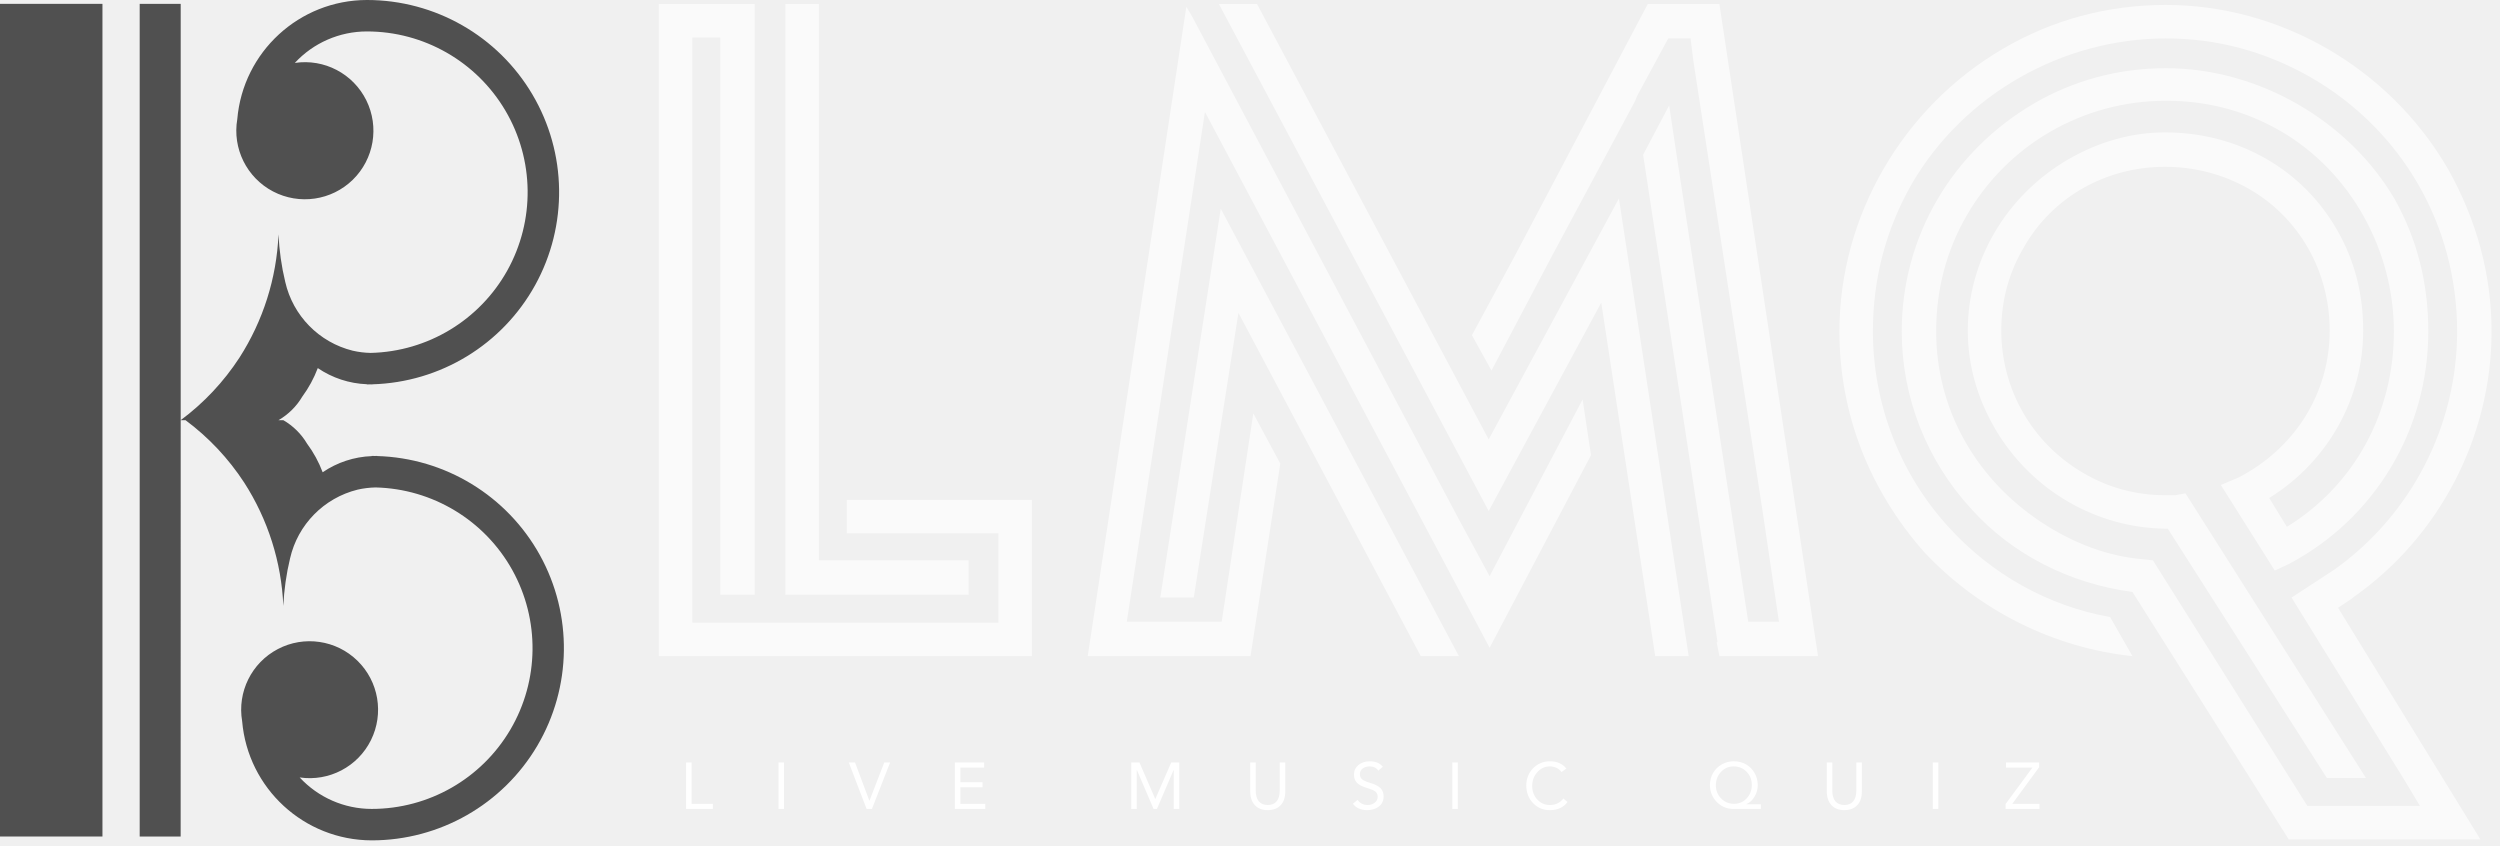
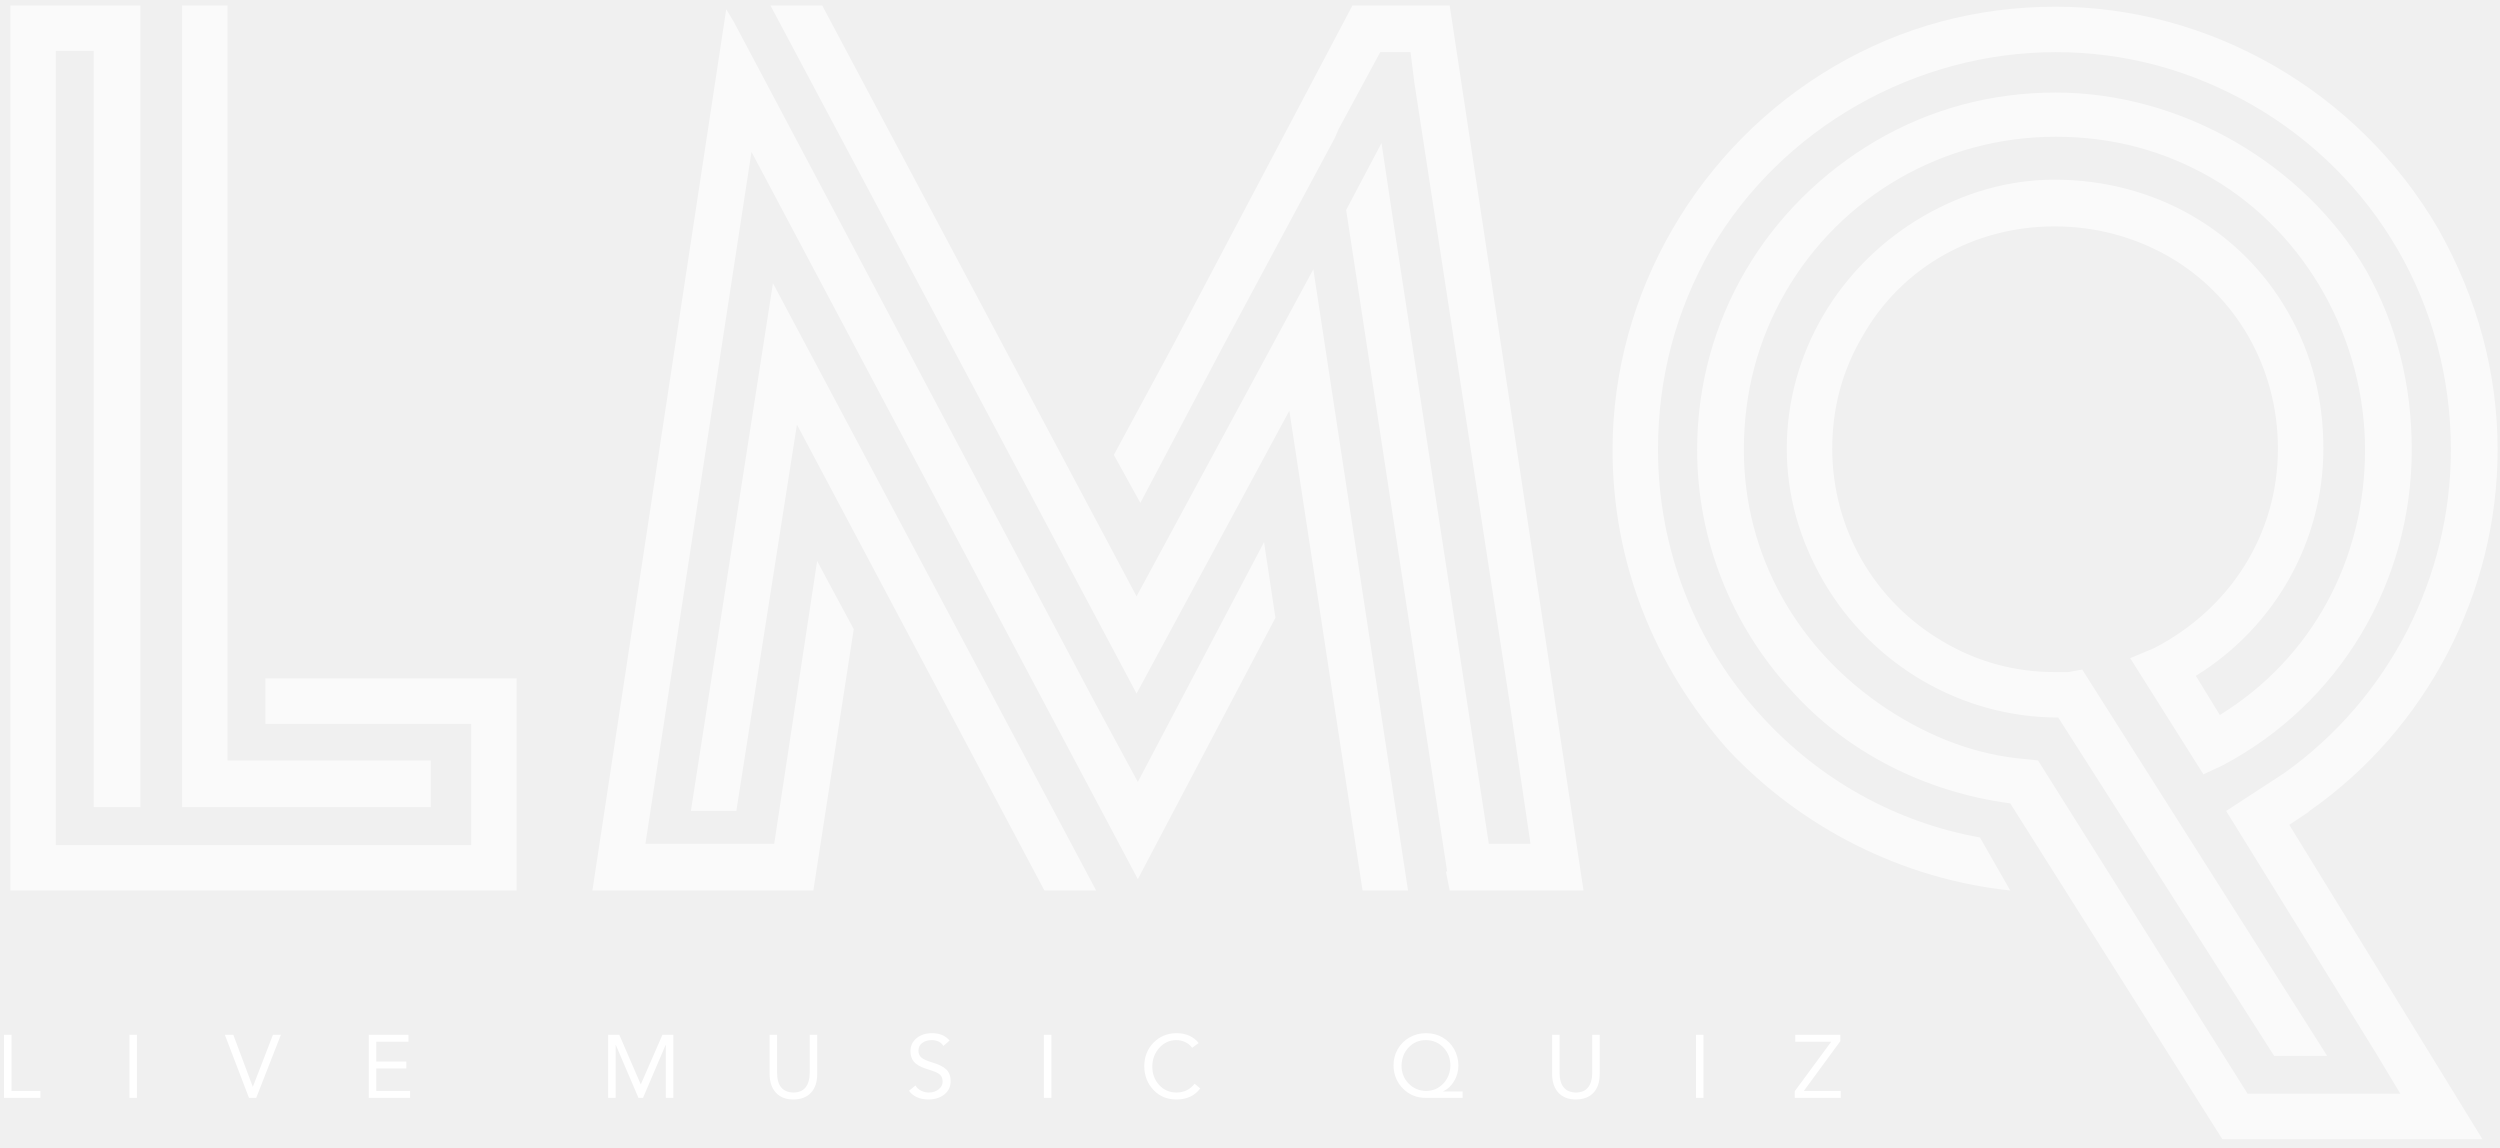
- <svg xmlns="http://www.w3.org/2000/svg" version="1.1" id="Capa_1" viewBox="0 0 266 90" xml:space="preserve">
+ <svg xmlns="http://www.w3.org/2000/svg" version="1.1" id="Capa_1" viewBox="0 0 196 90" xml:space="preserve">
  <g id="XMLID_40_">
-     <g id="SvgjsG8563" transform="matrix(1.113639,0,0,1.113639,-25.67939,-11.53231)" fill="#000000aa">
-       <g>
-         <path d="m23.059 10.723h9.789v79.555h-9.789z" />
-         <path d="m59.094 53.926v-0.012c-0.07 0-0.141 0.008-0.215 0.008-0.102 0-0.203-0.008-0.305-0.008v0.02c-1.676 0.062-3.301 0.598-4.688 1.543-0.367-0.973-0.867-1.895-1.488-2.731-0.551-0.93-1.332-1.703-2.269-2.246h-0.465 0.004c0.938-0.543 1.719-1.316 2.269-2.246 0.617-0.836 1.117-1.758 1.484-2.731 1.387 0.945 3.012 1.48 4.691 1.543v0.02c0.102 0 0.203-0.008 0.301-0.008 0.074 0 0.145 0.008 0.215 0.008v-0.012c6.5-0.184 12.414-3.785 15.559-9.473 3.144-5.691 3.047-12.617-0.258-18.215-3.301-5.598-9.316-9.031-15.816-9.031-6.453 0.012-11.832 4.953-12.383 11.383-0.48 2.797 0.898 5.586 3.41 6.906 2.516 1.32 5.594 0.871 7.625-1.113s2.551-5.051 1.289-7.598c-1.262-2.543-4.016-3.984-6.828-3.566 1.777-1.918 4.273-3.008 6.887-3.008 5.441 0 10.48 2.883 13.238 7.574 2.762 4.695 2.828 10.496 0.184 15.254-2.648 4.758-7.617 7.758-13.059 7.887-0.578-0.012-1.152-0.082-1.715-0.211-3.219-0.797-5.711-3.34-6.449-6.57-0.359-1.488-0.574-3.012-0.645-4.543-0.18 4.191-1.469 8.258-3.738 11.789-1.5 2.301-3.398 4.32-5.606 5.961v-39.777h-3.918v79.555h3.914l0.004-39.777h0.465-0.004c2.207 1.641 4.106 3.66 5.606 5.961 2.273 3.531 3.562 7.598 3.738 11.789 0.07-1.531 0.285-3.055 0.645-4.547 0.738-3.231 3.234-5.769 6.449-6.566 0.562-0.129 1.141-0.199 1.719-0.211 5.441 0.129 10.414 3.129 13.062 7.887 2.644 4.758 2.578 10.562-0.184 15.254-2.762 4.695-7.801 7.574-13.246 7.574-2.613 0-5.106-1.09-6.883-3.008 2.805 0.414 5.555-1.027 6.812-3.566 1.258-2.539 0.738-5.602-1.289-7.582-2.027-1.984-5.102-2.434-7.609-1.117-2.512 1.316-3.887 4.102-3.41 6.894 0.551 6.43 5.926 11.371 12.379 11.383 6.5 0 12.516-3.438 15.816-9.031 3.301-5.598 3.398-12.523 0.258-18.211-3.144-5.688-9.059-9.293-15.555-9.477z" />
-       </g>
-     </g>
-     <g id="SvgjsG8564" transform="matrix(3.807107,0,0,3.807107,80,-19.7665) scale(1.3) translate(-2, -1.9)" fill="#ffffffaa">
+     <g id="SvgjsG8564" transform="matrix(3.807107,0,0,3.807107,80,-19.7665) scale(1.3) translate(-16, -1.9)" fill="#ffffffaa">
      <path d="M0 5.98 l2.06 0 l0 12.7 l-0.74 0 l0 -11.98 l-0.6 0 l0 12.58 l6.58 0 l0 -1.92 l-3.26 0 l0 -0.72 l3.98 0 l0 3.36 l-8.02 0 l0 -14.02 z M2.72 5.98 l0.72 0 l0 11.96 l3.22 0 l0 0.74 l-3.94 0 l0 -12.7 z M12.04 5.98 l5.8 10.9 l2.42 -4.48 l1.16 7.6 l0.72 0 l-1.5 -9.84 l-2.8 5.18 l-4.98 -9.36 l-0.82 0 z M18.42 11.36 l-0.94 1.74 l0.42 0.76 l1.32 -2.5 l1.76 -3.28 l0.06 -0.14 l0.66 -1.22 l0.48 0 l0.06 0.48 l1.5 9.76 l0.34 2.3 l-0.66 0 l-1.52 -9.9 l-0.18 -1.2 l-0.56 1.06 l1.6 10.48 l-0.02 0 l0.06 0.3 l2.12 0 l-2.12 -14.02 l-1.54 0 z M17.2 17.06 l-5.74 -10.82 l-0.12 -0.2 l-2.12 13.96 l3.5 0 l0.64 -4.14 l-0.42 -0.78 l-0.16 -0.3 l-0.68 4.48 l-2.04 0 l1.68 -10.96 l6.12 11.52 l2.18 -4.14 l-0.16 -1.06 l-0.02 -0.14 l-2 3.8 z M12.46 12.62 l3.92 7.38 l0.82 0 l-5.12 -9.62 l-1.3 8.36 l0.72 0 z M36.42 18.74 c1.86 -1.3 2.98 -3.46 2.98 -5.72 c0 -1.22 -0.32 -2.4 -0.94 -3.5 c-1.28 -2.2 -3.64 -3.52 -6.06 -3.52 c-1.26 0 -2.44 0.32 -3.5 0.94 c-2.16 1.26 -3.52 3.6 -3.52 6.08 c0 1.76 0.64 3.4 1.82 4.74 c1.18 1.26 2.78 2.06 4.48 2.24 l-0.48 -0.84 c-1.34 -0.24 -2.54 -0.92 -3.44 -1.9 c-1.06 -1.14 -1.66 -2.66 -1.66 -4.24 c0 -1.14 0.28 -2.2 0.84 -3.18 c1.12 -1.92 3.24 -3.12 5.46 -3.12 c1.1 0 2.14 0.28 3.12 0.84 c1.94 1.12 3.14 3.16 3.14 5.46 c0 2.02 -0.98 3.94 -2.64 5.12 l-0.92 0.6 l2.4 3.88 l0.36 0.6 l-2.42 0 l-3.32 -5.28 l-0.18 -0.02 c-0.78 -0.06 -1.52 -0.34 -2.22 -0.8 c-1.42 -0.94 -2.26 -2.44 -2.26 -4.1 c0 -0.9 0.22 -1.74 0.66 -2.5 c0.88 -1.52 2.5 -2.46 4.28 -2.46 c0.9 0 1.72 0.22 2.48 0.66 c1.5 0.88 2.42 2.56 2.42 4.3 s-0.84 3.3 -2.3 4.2 l-0.38 -0.62 c1.26 -0.78 2.02 -2.14 2.02 -3.6 c0 -0.78 -0.18 -1.5 -0.56 -2.16 c-0.74 -1.3 -2.12 -2.1 -3.7 -2.1 c-0.72 0 -1.42 0.2 -2.08 0.58 c-1.34 0.78 -2.16 2.18 -2.16 3.68 c0 0.74 0.2 1.44 0.58 2.1 c0.78 1.34 2.2 2.16 3.72 2.16 l3.42 5.36 l0.84 0 l-3.88 -6.12 l-0.22 0.04 l-0.22 0 c-0.62 0 -1.22 -0.16 -1.76 -0.48 c-1.1 -0.64 -1.76 -1.8 -1.76 -3.06 c0 -0.64 0.16 -1.24 0.48 -1.78 c0.62 -1.1 1.78 -1.74 3.04 -1.74 c0.64 0 1.24 0.16 1.78 0.46 c1.1 0.62 1.76 1.78 1.76 3.06 c0 1.36 -0.76 2.54 -1.96 3.16 l-0.38 0.16 l1.16 1.84 l0.3 -0.14 c1.86 -0.98 3 -2.9 3 -5 c0 -1.04 -0.24 -1.98 -0.72 -2.84 c-0.98 -1.68 -2.92 -2.82 -4.92 -2.82 c-1.02 0 -1.98 0.26 -2.84 0.76 c-1.74 1.02 -2.84 2.84 -2.84 4.9 c0 1.42 0.54 2.78 1.5 3.82 c0.86 0.96 2.1 1.6 3.46 1.78 l3.36 5.32 l4.12 0 l-3.06 -4.98 l0.3 -0.2 z" />
    </g>
-     <g id="SvgjsG8565" transform="matrix(0.3494467,0,0,0.3494467,72.38497,79.08503)" fill="#ffffff">
+     <g id="SvgjsG8565" transform="matrix(0.3494467,0,0,0.3494467,72.38497,79.08503)  translate(-208, 0)" fill="#ffffff">
      <path d="M3.44 5.84 l0 12.6 l6.48 0 l0 1.56 l-8.16 0 l0 -14.16 l1.68 0 z M31.58 5.84 l0 14.16 l-1.68 0 l0 -14.16 l1.68 0 z M53.2 5.84 l4.36 11.64 l0.04 0 l4.5 -11.64 l1.78 0 l-5.54 14.16 l-1.62 0 l-5.42 -14.16 l1.9 0 z M92.5 5.84 l0 1.56 l-7.22 0 l0 4.44 l6.74 0 l0 1.56 l-6.74 0 l0 5.04 l7.58 0 l0 1.56 l-9.26 0 l0 -14.16 l8.9 0 z M139.8 5.84 l4.8 11.1 l0.04 0 l4.84 -11.1 l2.44 0 l0 14.16 l-1.68 0 l0 -11.88 l-0.04 0 l-5.08 11.88 l-1.02 0 l-5.08 -11.88 l-0.04 0 l0 11.88 l-1.68 0 l0 -14.16 l2.5 0 z M175.2 5.84 l0 8.52 q0 2.16 0.92 3.28 t2.74 1.16 q1.82 -0.02 2.73 -1.15 t0.93 -3.21 l0 -8.6 l1.68 0 l0 8.82 q0 2.7 -1.4 4.19 t-3.94 1.51 q-2.5 0 -3.91 -1.51 t-1.43 -4.21 l0 -8.8 l1.68 0 z M209.94 5.48 q2.58 0 3.96 1.66 l-1.38 1.2 q-0.8 -1.26 -2.58 -1.3 q-1.34 0 -2.18 0.64 t-0.84 1.74 q0 0.96 0.64 1.52 t2.4 1.1 q2.28 0.66 3.23 1.61 t0.95 2.57 q0 1.88 -1.4 3 t-3.58 1.14 q-1.46 0 -2.6 -0.52 t-1.76 -1.44 l1.44 -1.18 q0.46 0.76 1.28 1.17 t1.74 0.41 q1.26 0 2.17 -0.71 t0.91 -1.75 q0 -0.94 -0.53 -1.48 t-1.75 -0.92 l-1.62 -0.54 q-1.82 -0.62 -2.57 -1.55 t-0.75 -2.29 q0 -1.8 1.34 -2.93 t3.48 -1.15 z M236.74 5.84 l0 14.16 l-1.68 0 l0 -14.16 l1.68 0 z M264.78 5.48 q1.66 0 2.94 0.59 t2.06 1.63 l-1.46 1.06 q-0.64 -0.86 -1.58 -1.29 t-1.96 -0.43 q-2.26 0 -3.81 1.72 t-1.59 4.16 q0 2.52 1.54 4.19 t3.86 1.69 q2.54 0 4.1 -1.98 l1.26 1.06 q-1.86 2.48 -5.36 2.48 q-3.1 0 -5.13 -2.14 t-2.07 -5.3 q0 -3.16 2.05 -5.28 t5.15 -2.16 z M320.78 5.48 q2.08 0 3.72 0.95 t2.59 2.61 t0.97 3.7 q0 1.88 -0.97 3.51 t-2.47 2.27 l0 0.04 l4.38 0 l0 1.44 l-8.26 0 q-3.04 0 -5.11 -2.08 t-2.13 -5.18 q0 -2.04 0.96 -3.7 t2.65 -2.61 t3.67 -0.95 z M315.3 12.74 q0 2.4 1.58 4.03 t3.9 1.67 q2.34 0 3.89 -1.65 t1.59 -4.05 q0 -2.42 -1.57 -4.05 t-3.93 -1.65 q-2.3 0 -3.85 1.62 t-1.61 4.08 z M350.76 5.84 l0 8.52 q0 2.16 0.92 3.28 t2.74 1.16 q1.82 -0.02 2.73 -1.15 t0.93 -3.21 l0 -8.6 l1.68 0 l0 8.82 q0 2.7 -1.4 4.19 t-3.94 1.51 q-2.5 0 -3.91 -1.51 t-1.43 -4.21 l0 -8.8 l1.68 0 z M383.04 5.84 l0 14.16 l-1.68 0 l0 -14.16 l1.68 0 z M413.74 5.84 l0 1.44 l-8.18 11.16 l8.28 0 l0 1.56 l-10.32 0 l0 -1.5 l8.18 -11.1 l-8.06 0 l0 -1.56 l10.1 0 z" />
    </g>
  </g>
</svg>
